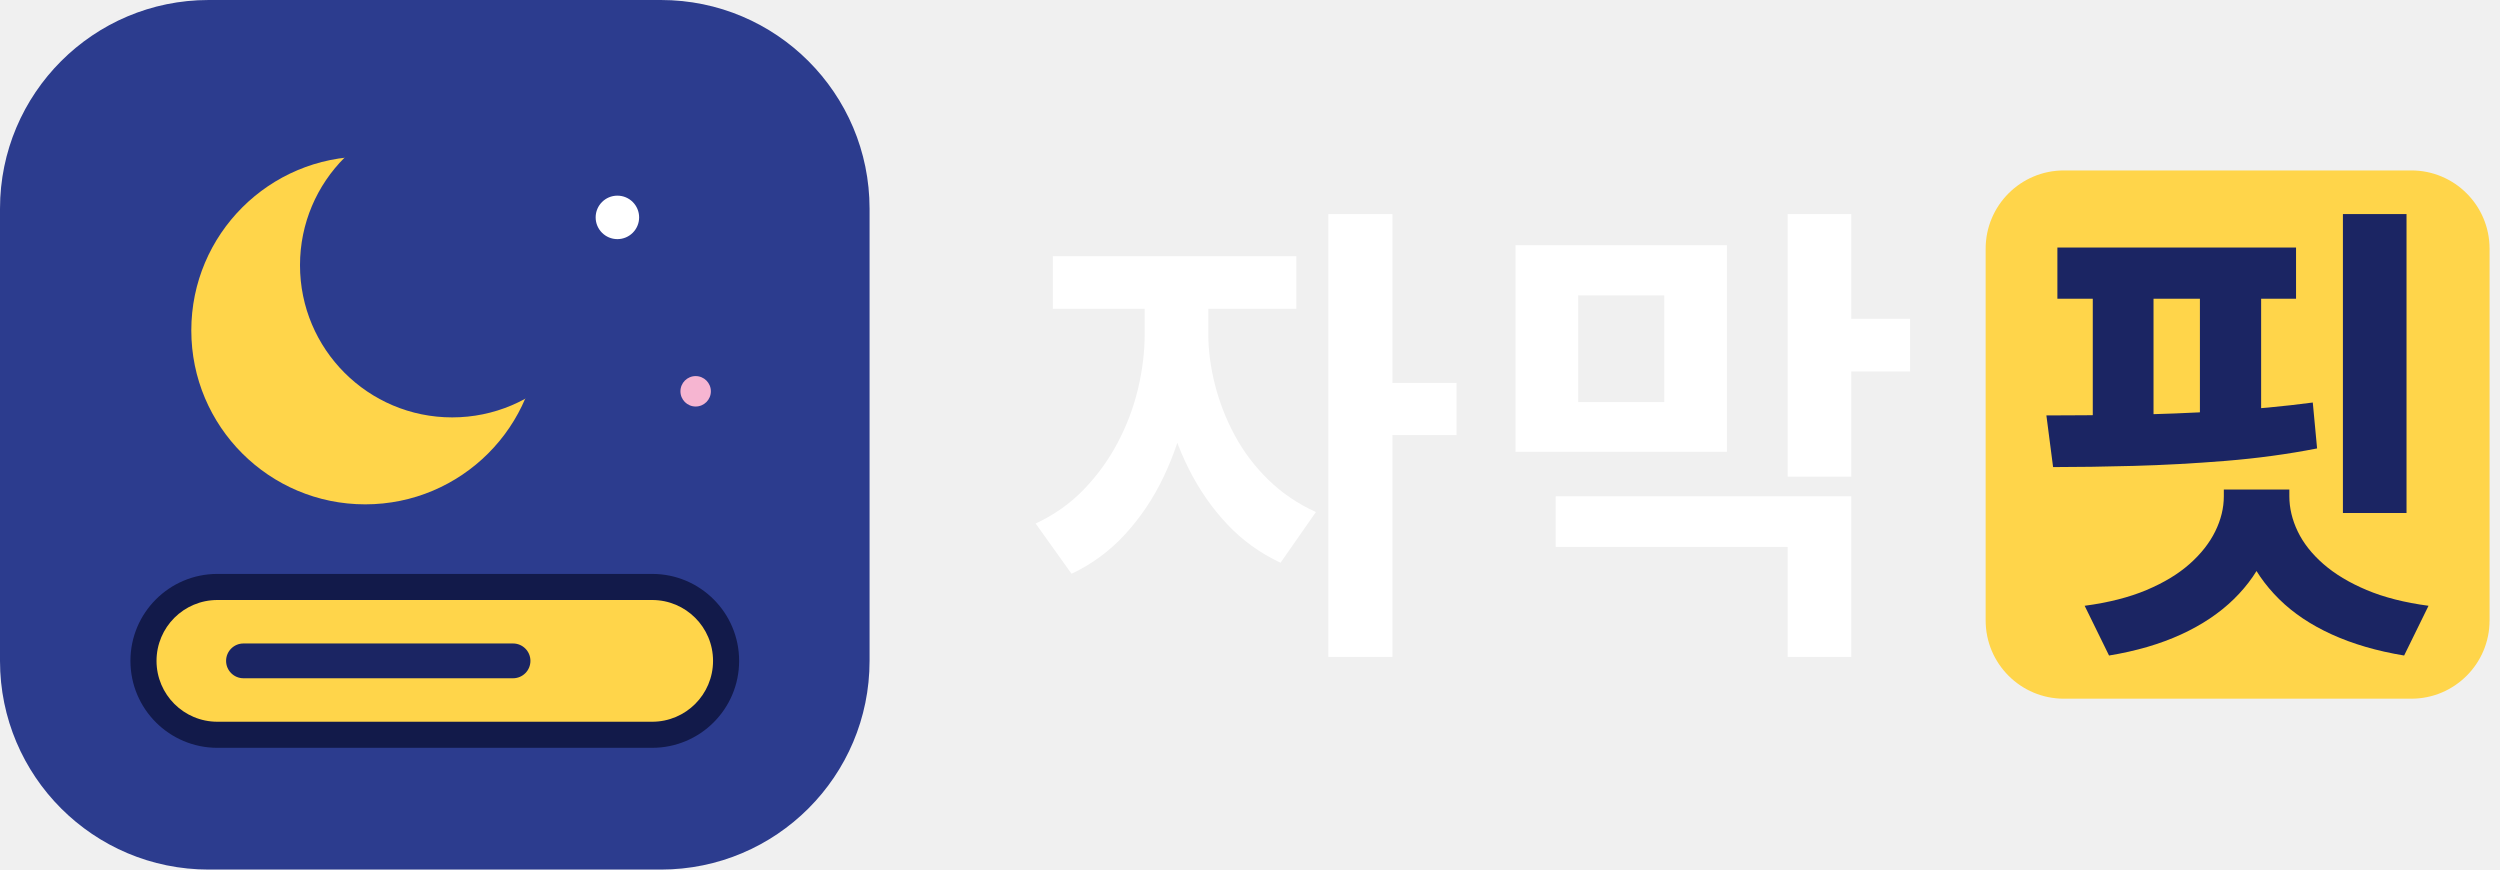
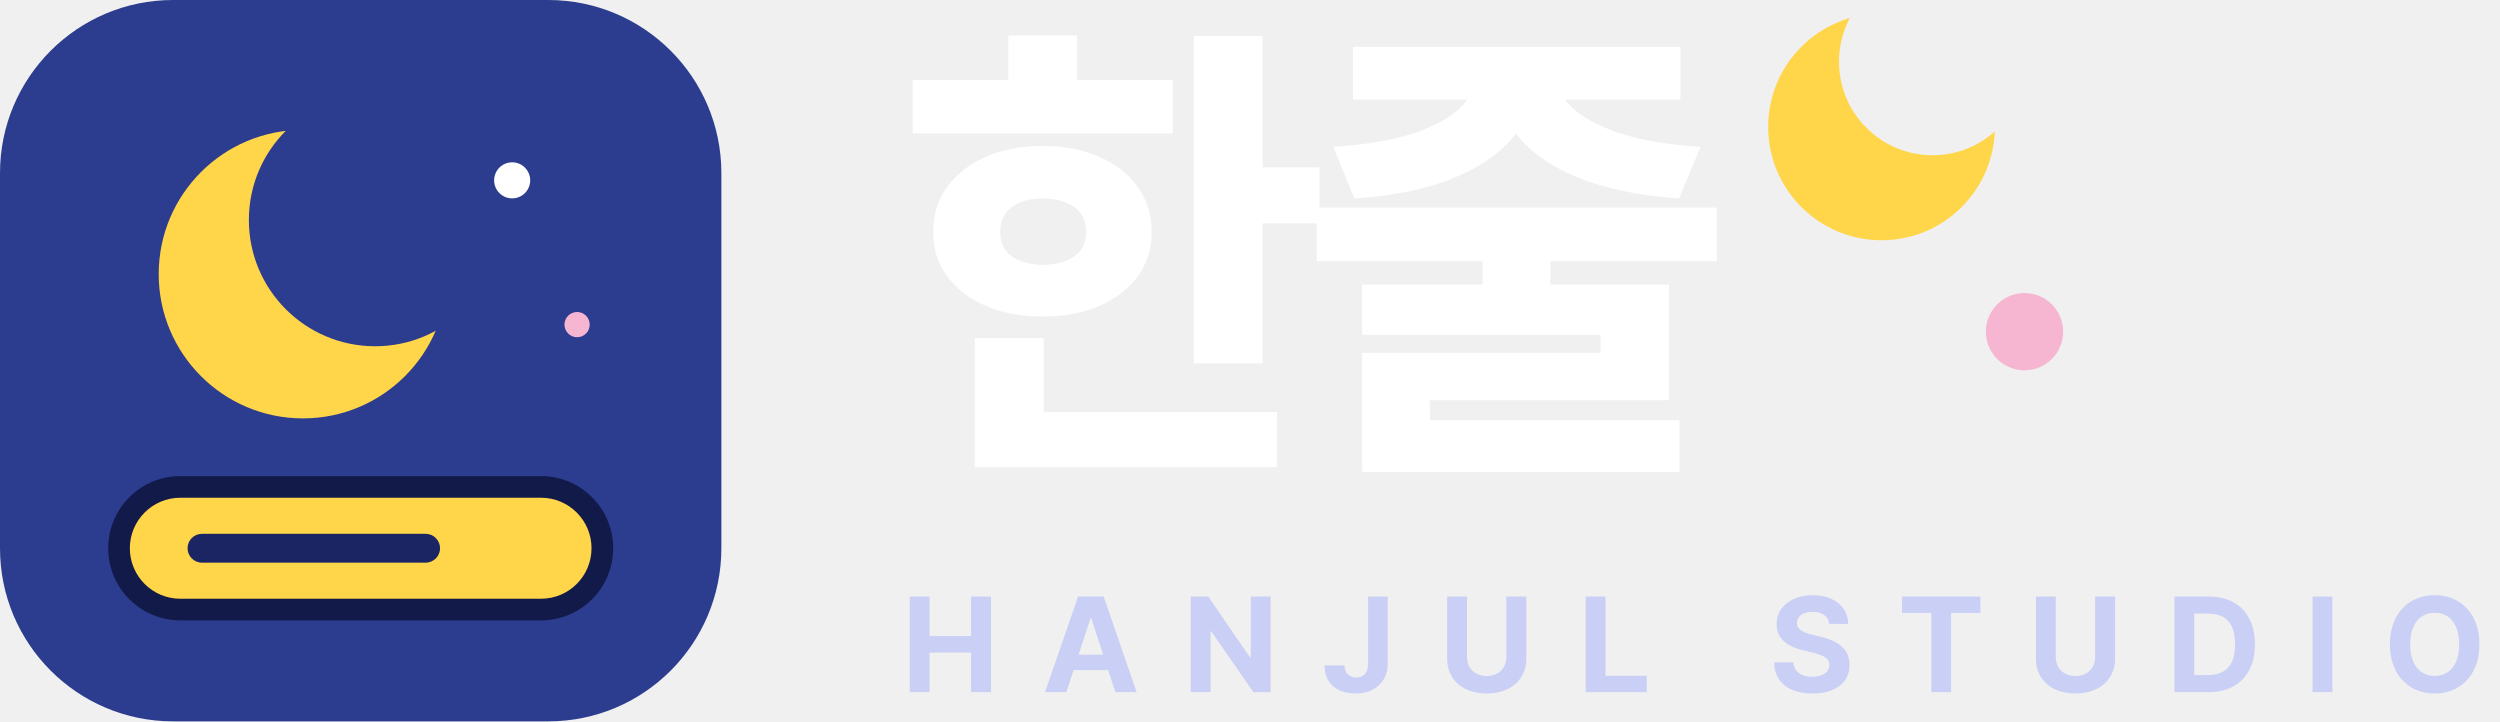
- <svg xmlns="http://www.w3.org/2000/svg" viewBox="0 0 575 200" role="img" aria-label="자막핏">
+ <svg xmlns="http://www.w3.org/2000/svg" viewBox="0 0 693.13 200" role="img" aria-label="한줄 스튜디오">
  <rect width="200" height="200" rx="48" fill="#2c3c8e" />
  <mask id="logo-moon">
    <rect width="200" height="200" fill="#fff" />
    <circle cx="104" cy="61" r="35" fill="#000" />
  </mask>
  <circle cx="84" cy="76" r="40" fill="#ffd54a" mask="url(#logo-moon)" />
  <circle cx="142" cy="50" r="5" fill="#fff" />
  <circle cx="160" cy="90" r="3.5" fill="#f6b5d1" />
  <rect x="30" y="132" width="140" height="40" rx="20" fill="#121a4a" />
  <rect x="36" y="138" width="128" height="28" rx="14" fill="#ffd54a" />
  <rect x="52" y="148" width="70" height="8" rx="4" fill="#1b2563" />
-   <path fill="#fff" transform="translate(236.00 141.31) scale(0.11 -0.11)" d="M248 691H353V587Q353 510 336.5 433.0Q320 356 288.0 288.5Q256 221 207.5 168.0Q159 115 95 85L20 190Q78 217 120.5 261.0Q163 305 191.5 359.0Q220 413 234.0 471.5Q248 530 248 587ZM276 691H381V587Q381 535 395.0 480.0Q409 425 436.5 374.0Q464 323 506.5 281.5Q549 240 606 214L532 108Q468 138 420.5 188.5Q373 239 340.5 303.5Q308 368 292.0 440.5Q276 513 276 587ZM56 749H565V639H56ZM632 837H766V-89H632ZM737 484H900V375H737Z" />
-   <path fill="#fff" transform="translate(341.20 141.31) scale(0.11 -0.11)" d="M67 772H509V340H67ZM378 667H198V444H378ZM636 837H769V288H636ZM733 618H892V508H733ZM151 247H769V-89H636V141H151Z" />
-   <rect x="456.7" y="39.2" width="115.9" height="121.5" rx="18" fill="#ffd54a" />
-   <path fill="#1b2563" transform="translate(464.40 141.31) scale(0.11 -0.11)" d="M80 767H579V660H80ZM71 308 57 416Q135 416 229.5 417.5Q324 419 423.5 425.0Q523 431 614 443L623 347Q531 329 432.0 321.0Q333 313 240.0 310.5Q147 308 71 308ZM154 682H281V372H154ZM378 682H506V372H378ZM677 837H810V212H677ZM428 261H540V247Q540 185 517.0 130.5Q494 76 449.0 32.0Q404 -12 338.5 -42.0Q273 -72 188 -86L137 18Q212 28 266.5 51.0Q321 74 356.5 105.5Q392 137 410.0 173.5Q428 210 428 247ZM452 261H565V247Q565 210 582.5 173.5Q600 137 636.0 105.5Q672 74 726.5 51.0Q781 28 856 18L805 -86Q720 -72 654.0 -42.0Q588 -12 543.5 32.0Q499 76 475.5 130.5Q452 185 452 247Z" />
+   <path fill="#ffffff" d="M350.063 46.415H365.834V61.921H350.063V100.753H330.978V9.968H350.063ZM325.146 37.005H253.048V22.161H279.555V9.835H298.64V22.161H325.146ZM319.315 64.307Q319.315 71.265 315.472 76.566Q311.628 81.867 304.769 84.816Q297.911 87.765 289.097 87.765Q280.284 87.765 273.359 84.816Q266.434 81.867 262.558 76.533Q258.681 71.198 258.747 64.307Q258.681 57.349 262.558 51.915Q266.434 46.481 273.359 43.466Q280.284 40.451 289.097 40.451Q297.911 40.451 304.769 43.466Q311.628 46.481 315.472 51.882Q319.315 57.282 319.315 64.307ZM277.302 64.307Q277.302 68.747 280.483 71.033Q283.664 73.319 289.097 73.451Q294.664 73.319 297.911 71.033Q301.158 68.747 301.158 64.307Q301.158 59.867 297.878 57.448Q294.598 55.029 289.097 55.029Q283.664 55.029 280.483 57.448Q277.302 59.867 277.302 64.307ZM354.039 129.513H270.278V93.729H289.362V114.272H354.039Z M475.975 72.391H429.853V78.885H462.722V110.958H396.455V116.525H465.637V130.838H377.635V97.838H443.769V92.801H377.635V78.885H411.033V72.391H365.044V57.547H475.975ZM465.902 27.595H433.896Q437.54 32.565 446.818 36.143Q456.095 39.722 471.469 40.716L465.505 55.029Q448.673 53.836 437.275 49.132Q425.877 44.427 420.311 37.005Q414.678 44.493 403.413 49.198Q392.147 53.903 375.515 55.029L369.683 40.716Q384.924 39.722 394.102 36.176Q403.28 32.631 406.859 27.595H375.117V13.016H465.902Z" />
+   <mask id="word-moon" maskUnits="userSpaceOnUse" x="486.30" y="-8.04" width="78.57" height="78.57">
+     <rect x="486.30" y="-8.04" width="78.57" height="78.57" fill="#fff" />
+     <circle cx="535.80" cy="17.11" r="25.93" fill="#000" />
+   </mask>
+   <circle cx="521.66" cy="35.18" r="31.43" fill="#ffd54a" mask="url(#word-moon)" />
+   <circle cx="561.30" cy="91.96" r="10.71" fill="#f6b5d1" />
+   <path fill="#c9cff5" d="M252.234 165.388H257.727V176.374H269.226V165.388H274.756V191.902H269.226V180.915H257.727V191.902H252.234Z M289.722 191.902 298.914 165.388H305.982L315.137 191.902H309.241L307.245 185.786H297.651L295.655 191.902ZM305.854 181.501 302.54 171.357H302.356L299.042 181.501Z M352.259 191.902H347.499L335.853 175.056H335.633V191.902H330.14V165.388H334.974L346.546 182.234H346.803V165.388H352.259Z M384.767 165.388V183.881Q384.767 186.427 383.641 188.322Q382.515 190.217 380.482 191.242Q378.45 192.268 375.795 192.268Q373.341 192.268 371.4 191.398Q369.459 190.528 368.352 188.78Q367.244 187.031 367.262 184.504H372.755Q372.774 186.06 373.671 186.949Q374.568 187.837 376.051 187.837Q377.626 187.837 378.468 186.829Q379.311 185.822 379.311 183.881V165.388Z M423.171 165.388V182.6Q423.171 185.475 421.798 187.672Q420.424 189.869 417.934 191.068Q415.444 192.268 412.185 192.268Q408.925 192.268 406.444 191.068Q403.963 189.869 402.599 187.672Q401.235 185.475 401.235 182.6V165.388H406.728V182.16Q406.728 183.68 407.406 184.879Q408.083 186.079 409.328 186.756Q410.573 187.434 412.185 187.434Q413.814 187.434 415.059 186.756Q416.304 186.079 416.973 184.879Q417.641 183.68 417.641 182.16V165.388Z M439.639 165.388H445.132V187.36H456.558V191.902H439.639Z M502.567 169.636Q501.194 169.636 500.214 170.03Q499.234 170.423 498.722 171.119Q498.209 171.815 498.209 172.712Q498.209 173.994 499.363 174.763Q500.516 175.532 502.457 175.971L504.837 176.557Q508.518 177.381 510.651 179.276Q512.784 181.172 512.784 184.321Q512.784 186.756 511.557 188.542Q510.331 190.327 508.023 191.297Q505.716 192.268 502.53 192.268Q499.308 192.268 496.936 191.279Q494.565 190.29 493.256 188.358Q491.947 186.427 491.874 183.625H497.22Q497.348 185.584 498.767 186.619Q500.187 187.653 502.457 187.653Q503.885 187.653 504.966 187.232Q506.046 186.811 506.632 186.06Q507.218 185.31 507.218 184.321Q507.218 183.039 506.11 182.288Q505.002 181.538 502.677 180.952L499.784 180.256Q492.569 178.48 492.569 173.042Q492.569 170.661 493.86 168.839Q495.151 167.017 497.44 166.02Q499.729 165.022 502.604 165.022Q505.497 165.022 507.712 166.029Q509.928 167.036 511.155 168.839Q512.381 170.643 512.418 172.968H507.145Q506.98 171.394 505.771 170.515Q504.563 169.636 502.567 169.636Z M527.348 165.388H549.064V169.929H540.934V191.902H535.478V169.929H527.348Z M586.406 165.388V182.6Q586.406 185.475 585.032 187.672Q583.659 189.869 581.169 191.068Q578.679 192.268 575.419 192.268Q572.16 192.268 569.679 191.068Q567.198 189.869 565.834 187.672Q564.47 185.475 564.47 182.6V165.388H569.963V182.16Q569.963 183.68 570.64 184.879Q571.318 186.079 572.563 186.756Q573.808 187.434 575.419 187.434Q577.049 187.434 578.294 186.756Q579.539 186.079 580.208 184.879Q580.876 183.68 580.876 182.16V165.388Z M602.874 191.902V165.388H612.322Q616.295 165.388 619.188 166.972Q622.081 168.556 623.629 171.54Q625.176 174.525 625.176 178.608Q625.176 182.728 623.619 185.722Q622.063 188.715 619.152 190.308Q616.24 191.902 612.212 191.902ZM611.992 187.177Q615.837 187.177 617.76 185.09Q619.683 183.003 619.683 178.608Q619.683 174.25 617.769 172.181Q615.856 170.112 612.029 170.112H608.367V187.177Z M646.661 191.902H641.167V165.388H646.661Z M675.03 192.268Q671.478 192.268 668.658 190.638Q665.838 189.008 664.227 185.923Q662.616 182.838 662.616 178.645Q662.616 174.433 664.227 171.348Q665.838 168.263 668.658 166.642Q671.478 165.022 675.03 165.022Q678.564 165.022 681.375 166.642Q684.186 168.263 685.797 171.348Q687.408 174.433 687.408 178.645Q687.408 182.856 685.797 185.941Q684.186 189.027 681.375 190.647Q678.564 192.268 675.03 192.268ZM675.03 169.892Q672.961 169.892 671.432 170.908Q669.903 171.925 669.061 173.893Q668.219 175.861 668.219 178.645Q668.219 181.428 669.061 183.396Q669.903 185.365 671.432 186.381Q672.961 187.397 675.03 187.397Q677.099 187.397 678.619 186.381Q680.139 185.365 680.972 183.405Q681.805 181.446 681.805 178.645Q681.805 175.843 680.972 173.884Q680.139 171.925 678.619 170.908Q677.099 169.892 675.03 169.892Z" />
</svg>
